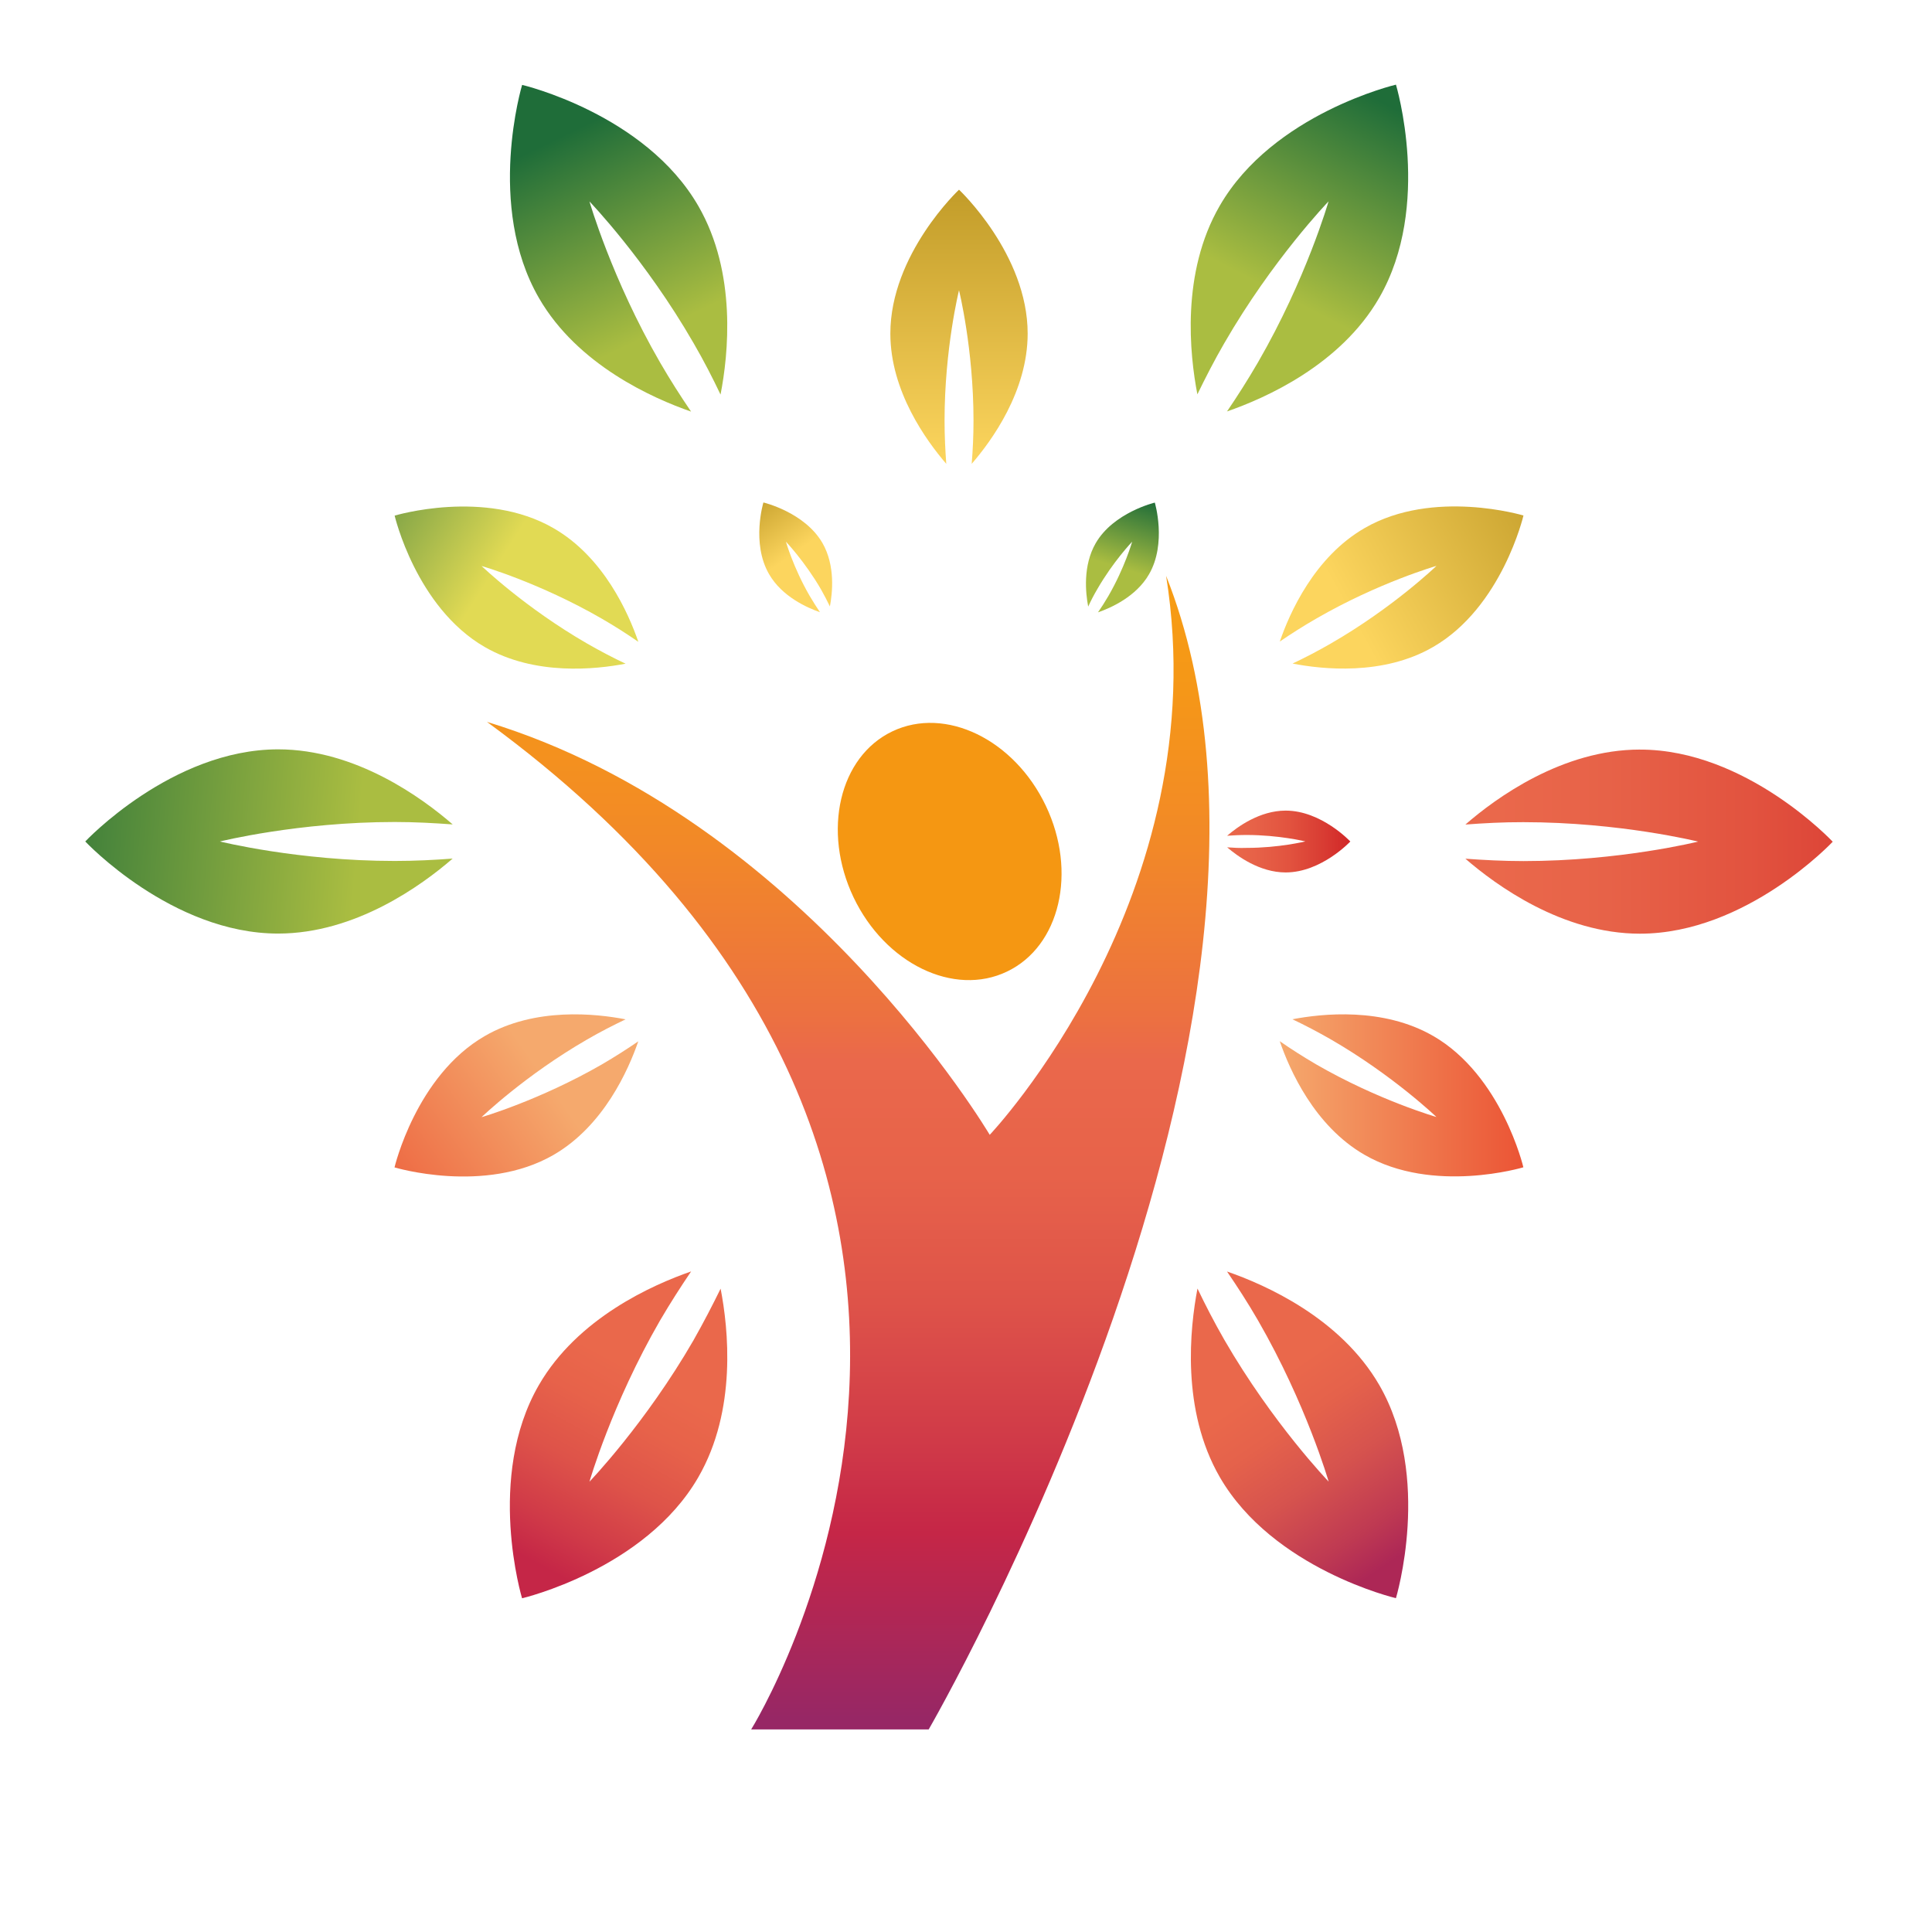
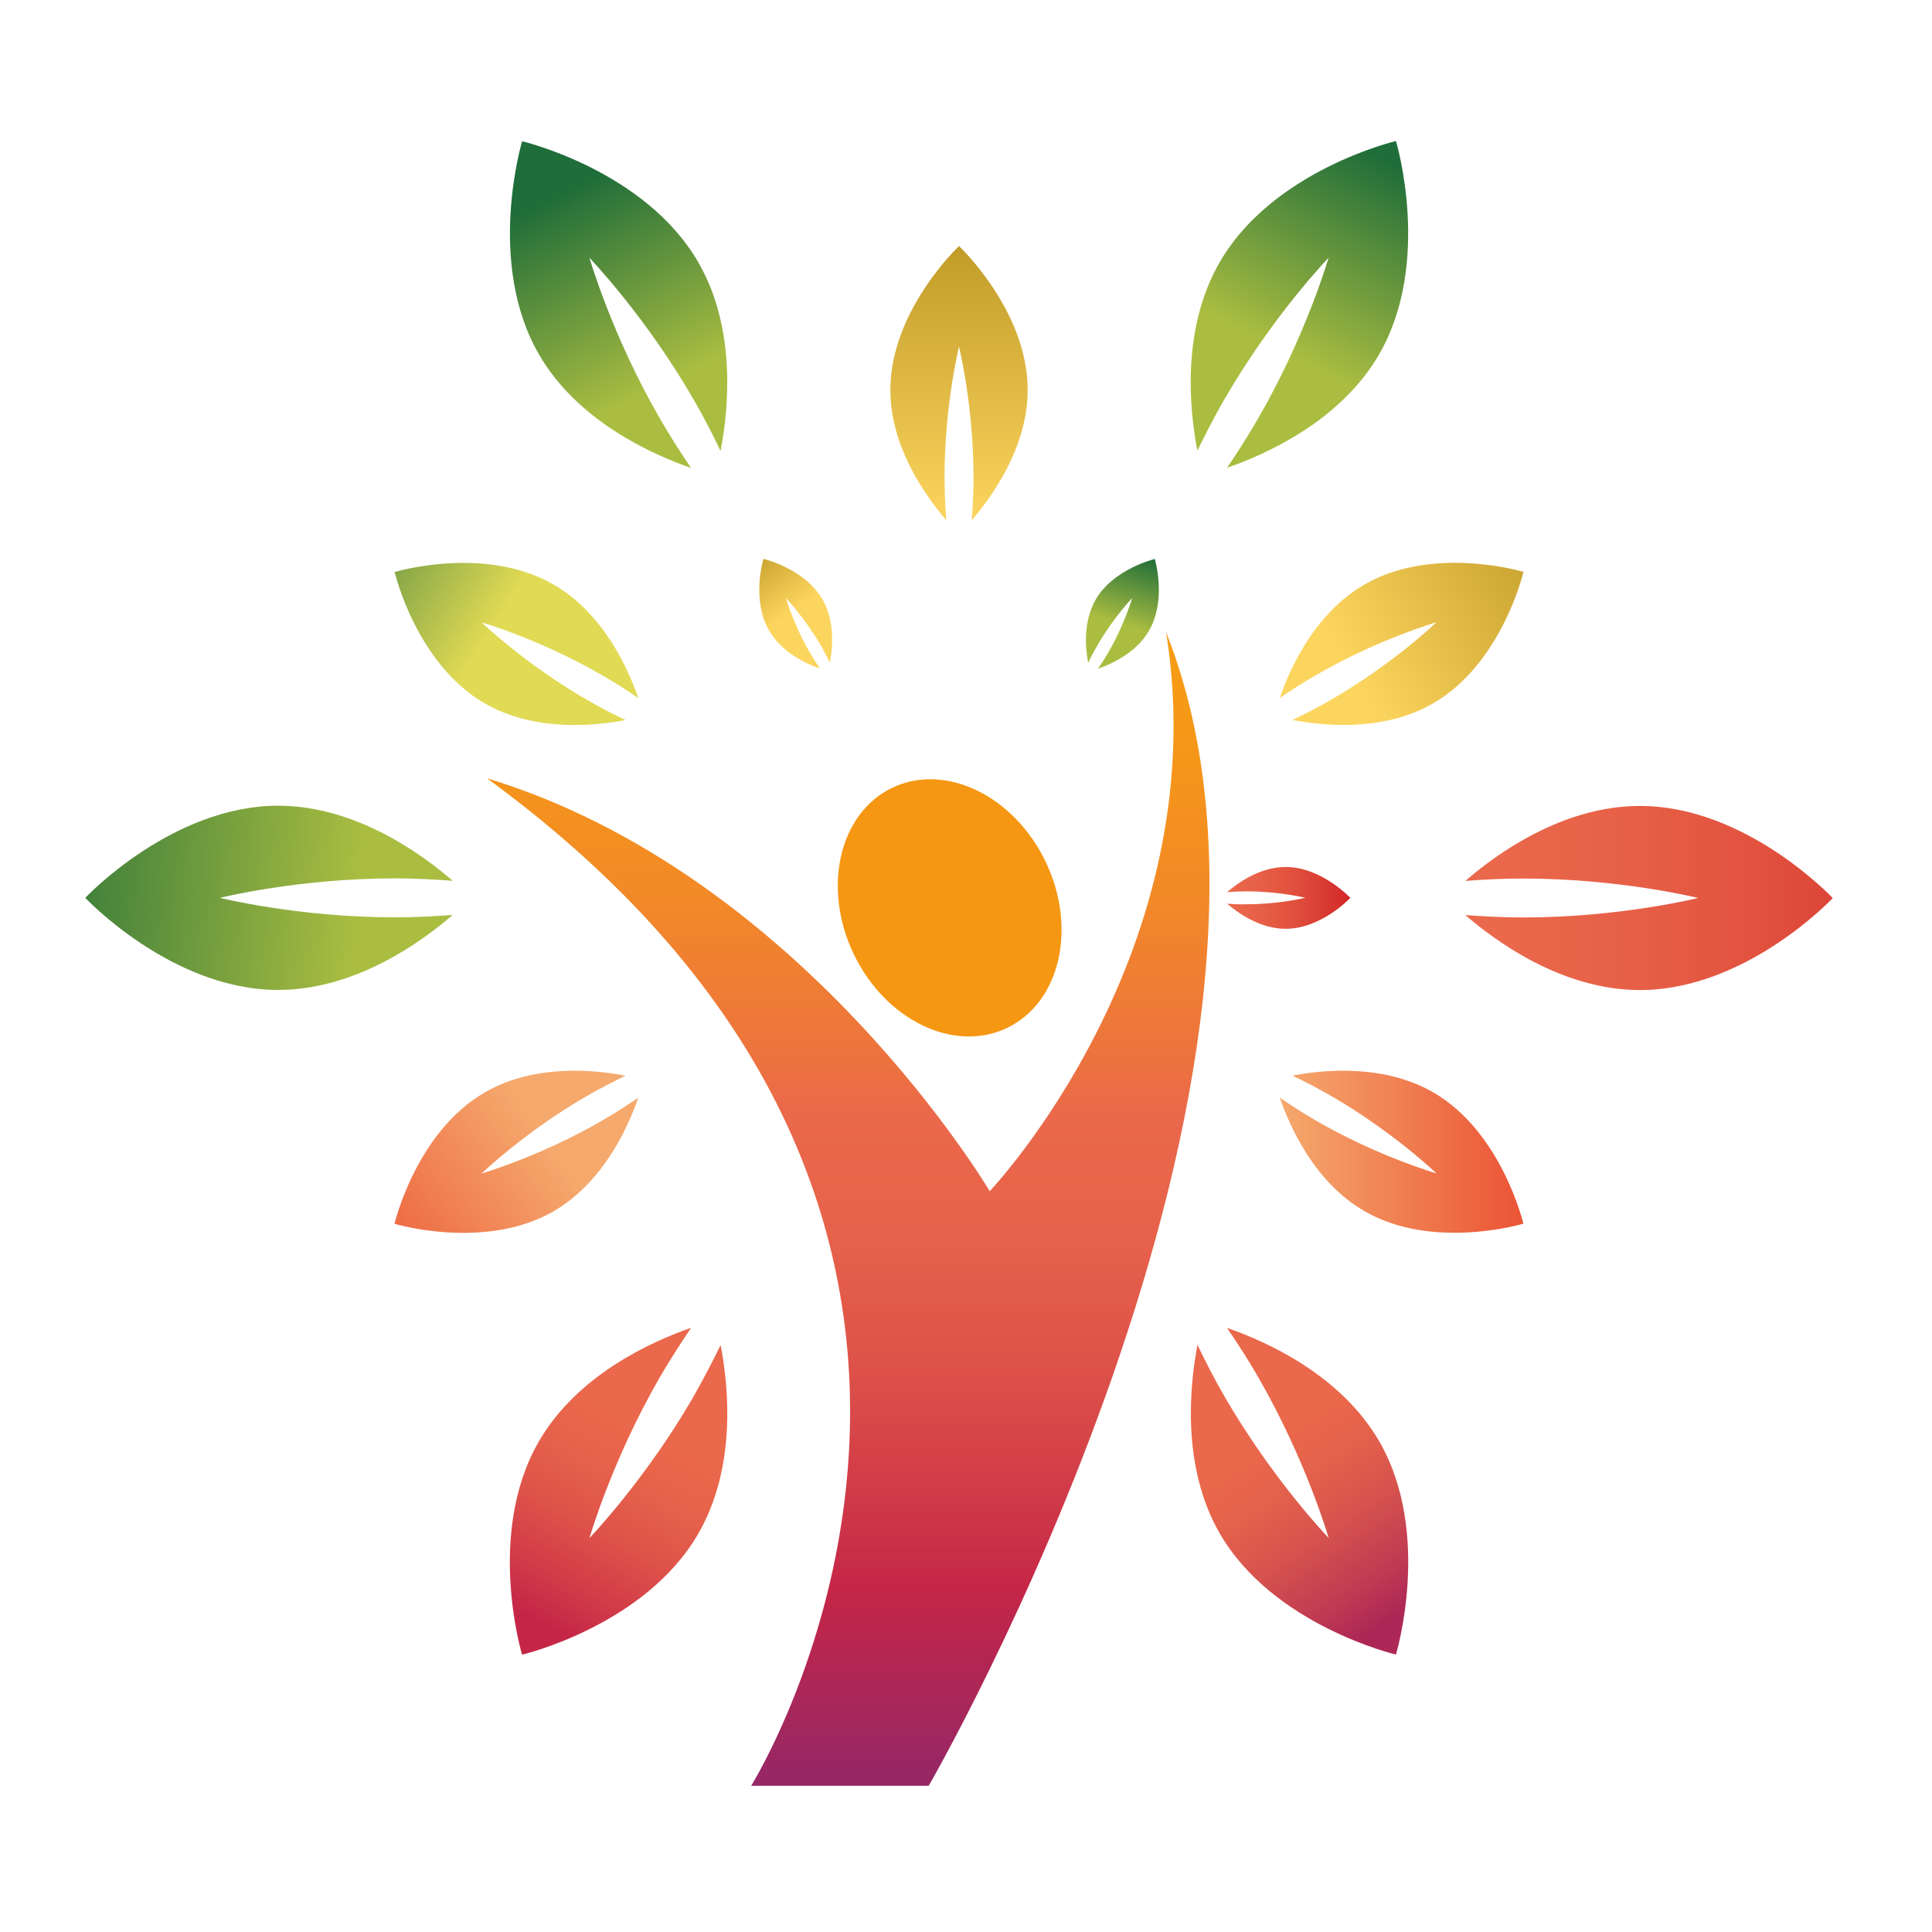
- <svg xmlns="http://www.w3.org/2000/svg" xmlns:xlink="http://www.w3.org/1999/xlink" id="Layer_1" data-name="Layer 1" width="787.4" height="787.4" viewBox="0 0 787.4 787.4">
+ <svg xmlns="http://www.w3.org/2000/svg" xmlns:xlink="http://www.w3.org/1999/xlink" id="Layer_1" data-name="Layer 1" width="787.4" height="787.4" viewBox="0 0 787.4 741.45" preserveAspectRatio="xMidYMid meet">
  <defs>
+     <style>
+       .cls-1 {
+         fill: url(#linear-gradient-12);
+       }
+ 
+       .cls-1, .cls-2, .cls-3, .cls-4, .cls-5, .cls-6, .cls-7, .cls-8, .cls-9, .cls-10, .cls-11, .cls-12, .cls-13, .cls-14, .cls-15, .cls-16 {
+         stroke-width: 0px;
+       }
+ 
+       .cls-2 {
+         fill: url(#linear-gradient);
+       }
+ 
+       .cls-3 {
+         fill: url(#linear-gradient-6);
+       }
+ 
+       .cls-4 {
+         fill: url(#linear-gradient-15);
+       }
+ 
+       .cls-5 {
+         fill: url(#linear-gradient-11);
+       }
+ 
+       .cls-6 {
+         fill: url(#linear-gradient-5);
+       }
+ 
+       .cls-7 {
+         fill: url(#linear-gradient-13);
+       }
+ 
+       .cls-8 {
+         fill: #f59712;
+       }
+ 
+       .cls-9 {
+         fill: url(#linear-gradient-14);
+       }
+ 
+       .cls-10 {
+         fill: url(#linear-gradient-2);
+       }
+ 
+       .cls-11 {
+         fill: url(#linear-gradient-7);
+       }
+ 
+       .cls-12 {
+         fill: url(#linear-gradient-3);
+       }
+ 
+       .cls-13 {
+         fill: url(#linear-gradient-9);
+       }
+ 
+       .cls-14 {
+         fill: url(#linear-gradient-8);
+       }
+ 
+       .cls-15 {
+         fill: url(#linear-gradient-10);
+       }
+ 
+       .cls-16 {
+         fill: url(#linear-gradient-4);
+       }
+     </style>
    <linearGradient id="linear-gradient" x1="345.7" y1="234.65" x2="345.7" y2="704.83" gradientUnits="userSpaceOnUse">
      <stop offset="0" stop-color="#f79d13" />
      <stop offset=".1" stop-color="#f59718" />
      <stop offset=".23" stop-color="#f28927" />
      <stop offset=".38" stop-color="#ec7140" />
      <stop offset=".42" stop-color="#ea684b" />
      <stop offset=".52" stop-color="#e7624a" />
      <stop offset=".63" stop-color="#de5349" />
      <stop offset=".75" stop-color="#d03a48" />
      <stop offset=".83" stop-color="#c52647" />
      <stop offset=".99" stop-color="#972765" />
    </linearGradient>
    <linearGradient id="linear-gradient-2" x1="323.08" y1="225.91" x2="306.06" y2="201.58" gradientUnits="userSpaceOnUse">
      <stop offset="0" stop-color="#fcd55e" />
      <stop offset="1" stop-color="#c29c29" />
    </linearGradient>
    <linearGradient id="linear-gradient-3" x1="500.12" y1="342.96" x2="550.33" y2="342.96" gradientUnits="userSpaceOnUse">
      <stop offset="0" stop-color="#ea684b" />
      <stop offset=".22" stop-color="#e76248" />
      <stop offset=".5" stop-color="#e2533f" />
      <stop offset=".8" stop-color="#d83a32" />
      <stop offset="1" stop-color="#d12627" />
    </linearGradient>
    <linearGradient id="linear-gradient-4" x1="456.34" y1="231.35" x2="464.91" y2="202.91" gradientUnits="userSpaceOnUse">
      <stop offset="0" stop-color="#aabd41" />
      <stop offset="1" stop-color="#1f6d39" />
    </linearGradient>
    <linearGradient id="linear-gradient-5" x1="390.85" y1="189.04" x2="390.85" y2="77.32" xlink:href="#linear-gradient-2" />
    <linearGradient id="linear-gradient-6" x1="201.18" y1="232.87" x2="117.34" y2="179.63" gradientUnits="userSpaceOnUse">
      <stop offset="0" stop-color="#e1da54" />
      <stop offset="1" stop-color="#1f6d39" />
    </linearGradient>
    <linearGradient id="linear-gradient-7" x1="521.56" y1="446.43" x2="620.85" y2="446.43" gradientUnits="userSpaceOnUse">
      <stop offset="0" stop-color="#f5a96d" />
      <stop offset="1" stop-color="#eb5435" />
    </linearGradient>
    <linearGradient id="linear-gradient-8" x1="221.97" y1="439.16" x2="140.68" y2="496.25" xlink:href="#linear-gradient-7" />
    <linearGradient id="linear-gradient-9" x1="550.12" y1="250.48" x2="637.08" y2="202.51" xlink:href="#linear-gradient-2" />
    <linearGradient id="linear-gradient-10" x1="267.78" y1="135.09" x2="229.25" y2="55.35" xlink:href="#linear-gradient-4" />
    <linearGradient id="linear-gradient-11" x1="516.45" y1="563.74" x2="566.08" y2="637.12" gradientUnits="userSpaceOnUse">
      <stop offset="0" stop-color="#ea684b" />
      <stop offset=".22" stop-color="#e5624b" />
      <stop offset=".5" stop-color="#d6534e" />
      <stop offset=".81" stop-color="#bf3a52" />
      <stop offset="1" stop-color="#ad2756" />
    </linearGradient>
    <linearGradient id="linear-gradient-12" x1="145.72" y1="345.6" x2="-3.57" y2="333.33" xlink:href="#linear-gradient-4" />
    <linearGradient id="linear-gradient-13" x1="609.74" y1="343.01" x2="815.95" y2="343.01" xlink:href="#linear-gradient-3" />
    <linearGradient id="linear-gradient-14" x1="264.15" y1="561.04" x2="221.96" y2="638.98" gradientUnits="userSpaceOnUse">
      <stop offset="0" stop-color="#ea684b" />
      <stop offset=".22" stop-color="#e7624a" />
      <stop offset=".5" stop-color="#de5349" />
      <stop offset=".8" stop-color="#d03a48" />
      <stop offset="1" stop-color="#c52647" />
    </linearGradient>
    <linearGradient id="linear-gradient-15" x1="520.94" y1="119.46" x2="561.51" y2="40.66" xlink:href="#linear-gradient-4" />
  </defs>
-   <path fill="#f59712" stroke-width="0" d="m410.39,395.98c21.64-10.31,28.7-40.64,15.84-67.59-12.89-27.03-40.89-40.64-62.53-30.33-21.64,10.31-28.7,40.64-15.82,67.68,12.89,26.99,40.89,40.6,62.51,30.24Z" />
-   <path fill="url(#linear-gradient)" stroke-width="0" d="m475.25,234.65c20.81,130.23-71.88,227.86-71.88,227.86,0,0-76.41-129.28-204.91-168.3,249.95,182.77,107.69,410.62,107.69,410.62h72.35s168.19-290.23,96.74-470.18Z" />
-   <path fill="url(#linear-gradient-2)" stroke-width="0" d="m334.19,249.52c-1.4-2.08-2.82-4.29-4.24-6.72-6.61-11.42-9.64-22.03-9.64-22.03,0,0,7.63,7.99,14.24,19.34,1.38,2.41,2.57,4.78,3.68,7.04,1.04-5.44,2.26-16.61-3.02-25.82-7.29-12.61-24.08-16.54-24.08-16.54,0,0-5.01,16.52,2.28,29.16,5.28,9.21,15.57,13.74,20.78,15.57Z" />
-   <path fill="url(#linear-gradient-3)" stroke-width="0" d="m500.12,345.32c4.2,3.61,13.27,10.25,23.85,10.25,14.58,0,26.36-12.61,26.36-12.61,0,0-11.76-12.59-26.36-12.59-10.58,0-19.66,6.63-23.85,10.25,2.5-.18,5.12-.32,7.94-.32,13.18,0,23.94,2.62,23.94,2.62,0,0-10.76,2.66-23.94,2.64-2.84.11-5.44-.05-7.94-.23Z" />
-   <path fill="url(#linear-gradient-4)" stroke-width="0" d="m447.18,240.16c6.57-11.42,14.24-19.38,14.24-19.38,0,0-3.05,10.65-9.66,22.07-1.4,2.39-2.82,4.65-4.27,6.72,5.28-1.83,15.55-6.39,20.81-15.53,7.31-12.66,2.35-29.2,2.35-29.2,0,0-16.83,3.99-24.1,16.56-5.28,9.16-4.11,20.31-3.05,25.82,1.04-2.28,2.26-4.65,3.68-7.06Z" />
-   <path fill="url(#linear-gradient-5)" stroke-width="0" d="m384.96,171.42c0-29.36,5.89-53.12,5.89-53.12,0,0,5.91,23.81,5.91,53.12,0,6.21-.29,12.07-.74,17.62,8.08-9.32,22.81-29.52,22.81-53.08,0-32.41-27.98-58.65-27.98-58.65,0,0-27.98,26.25-27.98,58.65,0,23.56,14.74,43.73,22.79,53.08-.41-5.55-.7-11.4-.7-17.62Z" />
-   <path fill="url(#linear-gradient-6)" stroke-width="0" d="m197.61,263.72c20.42,11.78,45.25,9.09,57.36,6.77-5.01-2.35-10.27-5.1-15.62-8.17-25.41-14.65-43.06-31.64-43.06-31.64,0,0,23.54,6.77,48.95,21.44,5.37,3.11,10.31,6.27,14.92,9.46-4.02-11.69-14.1-34.53-34.55-46.31-28.03-16.23-64.77-5.12-64.77-5.12,0,0,8.71,37.39,36.76,53.57Z" />
-   <path fill="url(#linear-gradient-7)" stroke-width="0" d="m584.07,422.2c-20.4-11.76-45.22-9.12-57.34-6.79,5.03,2.37,10.27,5.12,15.64,8.19,25.39,14.67,43.06,31.64,43.06,31.64,0,0-23.54-6.75-48.97-21.42-5.37-3.14-10.31-6.3-14.89-9.48,4.02,11.69,14.1,34.5,34.5,46.28,28.03,16.23,64.79,5.12,64.79,5.12,0,0-8.76-37.37-36.78-53.55Z" />
-   <path fill="url(#linear-gradient-8)" stroke-width="0" d="m260.12,424.42c-4.6,3.14-9.52,6.3-14.89,9.43-25.41,14.62-48.97,21.46-48.97,21.46,0,0,17.65-17.02,43.06-31.68,5.39-3.14,10.63-5.78,15.64-8.19-12.1-2.35-36.96-5.03-57.36,6.79-28.05,16.18-36.81,53.55-36.81,53.55,0,0,36.74,11.1,64.79-5.08,20.45-11.82,30.53-34.64,34.55-46.28Z" />
-   <path fill="url(#linear-gradient-9)" stroke-width="0" d="m521.58,261.48c4.58-3.14,9.52-6.3,14.94-9.41,25.39-14.67,48.92-21.44,48.92-21.44,0,0-17.62,16.99-43.06,31.64-5.37,3.11-10.63,5.82-15.59,8.17,12.07,2.35,36.94,5.05,57.3-6.77,28.07-16.2,36.81-53.57,36.81-53.57,0,0-36.72-11.08-64.74,5.12-20.47,11.78-30.58,34.62-34.57,46.26Z" />
-   <path fill="url(#linear-gradient-10)" stroke-width="0" d="m281.65,167.74c-4.2-6.16-8.46-12.8-12.64-20.02-19.68-34.03-28.77-65.62-28.77-65.62,0,0,22.79,23.65,42.45,57.77,4.17,7.18,7.76,14.19,10.97,20.94,3.16-16.23,6.75-49.51-9.05-76.86-21.71-37.62-71.81-49.35-71.81-49.35,0,0-14.87,49.24,6.84,86.84,15.8,27.37,46.44,40.89,62.01,46.31Z" />
-   <path fill="url(#linear-gradient-11)" stroke-width="0" d="m500.07,518.2c4.2,6.16,8.51,12.77,12.66,19.97,19.7,34.17,28.77,65.67,28.77,65.67,0,0-22.79-23.67-42.49-57.75-4.15-7.22-7.76-14.24-10.97-20.94-3.09,16.23-6.7,49.44,9.07,76.82,21.73,37.6,71.81,49.38,71.81,49.38,0,0,14.94-49.29-6.79-86.88-15.84-27.35-46.46-40.87-62.06-46.26Z" />
-   <path fill="url(#linear-gradient-12)" stroke-width="0" d="m160.85,350.89c-39.33,0-71.22-7.94-71.22-7.94,0,0,31.89-7.94,71.22-7.94,8.35,0,16.23.45,23.65.99-12.48-10.83-39.51-30.6-71.15-30.6-43.4.02-78.6,37.55-78.6,37.55,0,0,35.23,37.55,78.6,37.53,31.62,0,58.65-19.75,71.13-30.56-7.42.56-15.32.97-23.63.97Z" />
-   <path fill="url(#linear-gradient-13)" stroke-width="0" d="m668.36,305.49c-31.59,0-58.63,19.68-71.13,30.56,7.45-.56,15.35-.99,23.63-.97,39.36,0,71.22,7.92,71.22,7.92,0,0-31.86,7.94-71.18,7.94-8.33,0-16.23-.43-23.67-.97,12.48,10.81,39.54,30.56,71.13,30.56,43.42,0,78.58-37.48,78.58-37.48,0,0-35.2-37.6-78.58-37.55Z" />
-   <path fill="url(#linear-gradient-14)" stroke-width="0" d="m282.71,546.12c-19.68,34.08-42.47,57.75-42.47,57.75,0,0,9.07-31.59,28.75-65.67,4.2-7.18,8.46-13.79,12.68-20.02-15.62,5.42-46.26,18.96-62.06,46.33-21.73,37.6-6.84,86.88-6.84,86.88,0,0,50.12-11.73,71.83-49.33,15.82-27.37,12.23-60.68,9.09-76.86-3.27,6.68-6.86,13.63-10.99,20.92Z" />
-   <path fill="url(#linear-gradient-15)" stroke-width="0" d="m499.01,139.8c19.66-34.08,42.45-57.73,42.45-57.73,0,0-9.07,31.57-28.77,65.62-4.15,7.15-8.42,13.83-12.61,19.99,15.59-5.39,46.24-18.93,62.01-46.28,21.73-37.6,6.84-86.9,6.84-86.9,0,0-50.08,11.76-71.81,49.35-15.86,27.37-12.25,60.66-9.12,76.86,3.25-6.66,6.82-13.68,11.01-20.92Z" />
+   <path class="cls-8" d="m410.39,395.98c21.64-10.31,28.7-40.64,15.84-67.59-12.89-27.03-40.89-40.64-62.53-30.33-21.64,10.31-28.7,40.64-15.82,67.68,12.89,26.99,40.89,40.6,62.51,30.24Z" />
+   <path class="cls-2" d="m475.25,234.65c20.81,130.23-71.88,227.86-71.88,227.86,0,0-76.41-129.28-204.91-168.3,249.95,182.77,107.69,410.62,107.69,410.62h72.35s168.19-290.23,96.74-470.18Z" />
+   <path class="cls-10" d="m334.19,249.52c-1.4-2.08-2.82-4.29-4.24-6.72-6.61-11.42-9.64-22.03-9.64-22.03,0,0,7.63,7.99,14.24,19.34,1.38,2.41,2.57,4.78,3.68,7.04,1.04-5.44,2.26-16.61-3.02-25.82-7.29-12.61-24.08-16.54-24.08-16.54,0,0-5.01,16.52,2.28,29.16,5.28,9.21,15.57,13.74,20.78,15.57Z" />
+   <path class="cls-12" d="m500.12,345.32c4.2,3.61,13.27,10.25,23.85,10.25,14.58,0,26.36-12.61,26.36-12.61,0,0-11.76-12.59-26.36-12.59-10.58,0-19.66,6.63-23.85,10.25,2.5-.18,5.12-.32,7.94-.32,13.18,0,23.94,2.62,23.94,2.62,0,0-10.76,2.66-23.94,2.64-2.84.11-5.44-.05-7.94-.23Z" />
+   <path class="cls-16" d="m447.18,240.16c6.57-11.42,14.24-19.38,14.24-19.38,0,0-3.05,10.65-9.66,22.07-1.4,2.39-2.82,4.65-4.27,6.72,5.28-1.83,15.55-6.39,20.81-15.53,7.31-12.66,2.35-29.2,2.35-29.2,0,0-16.83,3.99-24.1,16.56-5.28,9.16-4.11,20.31-3.05,25.82,1.04-2.28,2.26-4.65,3.68-7.06Z" />
+   <path class="cls-6" d="m384.96,171.42c0-29.36,5.89-53.12,5.89-53.12,0,0,5.91,23.81,5.91,53.12,0,6.21-.29,12.07-.74,17.62,8.08-9.32,22.81-29.52,22.81-53.08,0-32.41-27.98-58.65-27.98-58.65,0,0-27.98,26.25-27.98,58.65,0,23.56,14.74,43.73,22.79,53.08-.41-5.55-.7-11.4-.7-17.62Z" />
+   <path class="cls-3" d="m197.61,263.72c20.42,11.78,45.25,9.09,57.36,6.77-5.01-2.35-10.27-5.1-15.62-8.17-25.41-14.65-43.06-31.64-43.06-31.64,0,0,23.54,6.77,48.95,21.44,5.37,3.11,10.31,6.27,14.92,9.46-4.02-11.69-14.1-34.53-34.55-46.31-28.03-16.23-64.77-5.12-64.77-5.12,0,0,8.71,37.39,36.76,53.57Z" />
+   <path class="cls-11" d="m584.07,422.2c-20.4-11.76-45.22-9.12-57.34-6.79,5.03,2.37,10.27,5.12,15.64,8.19,25.39,14.67,43.06,31.64,43.06,31.64,0,0-23.54-6.75-48.97-21.42-5.37-3.14-10.31-6.3-14.89-9.48,4.02,11.69,14.1,34.5,34.5,46.28,28.03,16.23,64.79,5.12,64.79,5.12,0,0-8.76-37.37-36.78-53.55Z" />
+   <path class="cls-14" d="m260.12,424.42c-4.6,3.14-9.52,6.3-14.89,9.43-25.41,14.62-48.97,21.46-48.97,21.46,0,0,17.65-17.02,43.06-31.68,5.39-3.14,10.63-5.78,15.64-8.19-12.1-2.35-36.96-5.03-57.36,6.79-28.05,16.18-36.81,53.55-36.81,53.55,0,0,36.74,11.1,64.79-5.08,20.45-11.82,30.53-34.64,34.55-46.28Z" />
+   <path class="cls-13" d="m521.58,261.48c4.58-3.14,9.52-6.3,14.94-9.41,25.39-14.67,48.92-21.44,48.92-21.44,0,0-17.62,16.99-43.06,31.64-5.37,3.11-10.63,5.82-15.59,8.17,12.07,2.35,36.94,5.05,57.3-6.77,28.07-16.2,36.81-53.57,36.81-53.57,0,0-36.72-11.08-64.74,5.12-20.47,11.78-30.58,34.62-34.57,46.26Z" />
+   <path class="cls-15" d="m281.65,167.74c-4.2-6.16-8.46-12.8-12.64-20.02-19.68-34.03-28.77-65.62-28.77-65.62,0,0,22.79,23.65,42.45,57.77,4.17,7.18,7.76,14.19,10.97,20.94,3.16-16.23,6.75-49.51-9.05-76.86-21.71-37.62-71.81-49.35-71.81-49.35,0,0-14.87,49.24,6.84,86.84,15.8,27.37,46.44,40.89,62.01,46.31Z" />
+   <path class="cls-5" d="m500.07,518.2c4.2,6.16,8.51,12.77,12.66,19.97,19.7,34.17,28.77,65.67,28.77,65.67,0,0-22.79-23.67-42.49-57.75-4.15-7.22-7.76-14.24-10.97-20.94-3.09,16.23-6.7,49.44,9.07,76.82,21.73,37.6,71.81,49.38,71.81,49.38,0,0,14.94-49.29-6.79-86.88-15.84-27.35-46.46-40.87-62.06-46.26Z" />
+   <path class="cls-1" d="m160.85,350.89c-39.33,0-71.22-7.94-71.22-7.94,0,0,31.89-7.94,71.22-7.94,8.35,0,16.23.45,23.65.99-12.48-10.83-39.51-30.6-71.15-30.6-43.4.02-78.6,37.55-78.6,37.55,0,0,35.23,37.55,78.6,37.53,31.62,0,58.65-19.75,71.13-30.56-7.42.56-15.32.97-23.63.97Z" />
+   <path class="cls-7" d="m668.36,305.49c-31.59,0-58.63,19.68-71.13,30.56,7.45-.56,15.35-.99,23.63-.97,39.36,0,71.22,7.92,71.22,7.92,0,0-31.86,7.94-71.18,7.94-8.33,0-16.23-.43-23.67-.97,12.48,10.81,39.54,30.56,71.13,30.56,43.42,0,78.58-37.48,78.58-37.48,0,0-35.2-37.6-78.58-37.55Z" />
+   <path class="cls-9" d="m282.71,546.12c-19.68,34.08-42.47,57.75-42.47,57.75,0,0,9.07-31.59,28.75-65.67,4.2-7.18,8.46-13.79,12.68-20.02-15.62,5.42-46.26,18.96-62.06,46.33-21.73,37.6-6.84,86.88-6.84,86.88,0,0,50.12-11.73,71.83-49.33,15.82-27.37,12.23-60.68,9.09-76.86-3.27,6.68-6.86,13.63-10.99,20.92Z" />
+   <path class="cls-4" d="m499.01,139.8c19.66-34.08,42.45-57.73,42.45-57.73,0,0-9.07,31.57-28.77,65.62-4.15,7.15-8.42,13.83-12.61,19.99,15.59-5.39,46.24-18.93,62.01-46.28,21.73-37.6,6.84-86.9,6.84-86.9,0,0-50.08,11.76-71.81,49.35-15.86,27.37-12.25,60.66-9.12,76.86,3.25-6.66,6.82-13.68,11.01-20.92Z" />
</svg>
